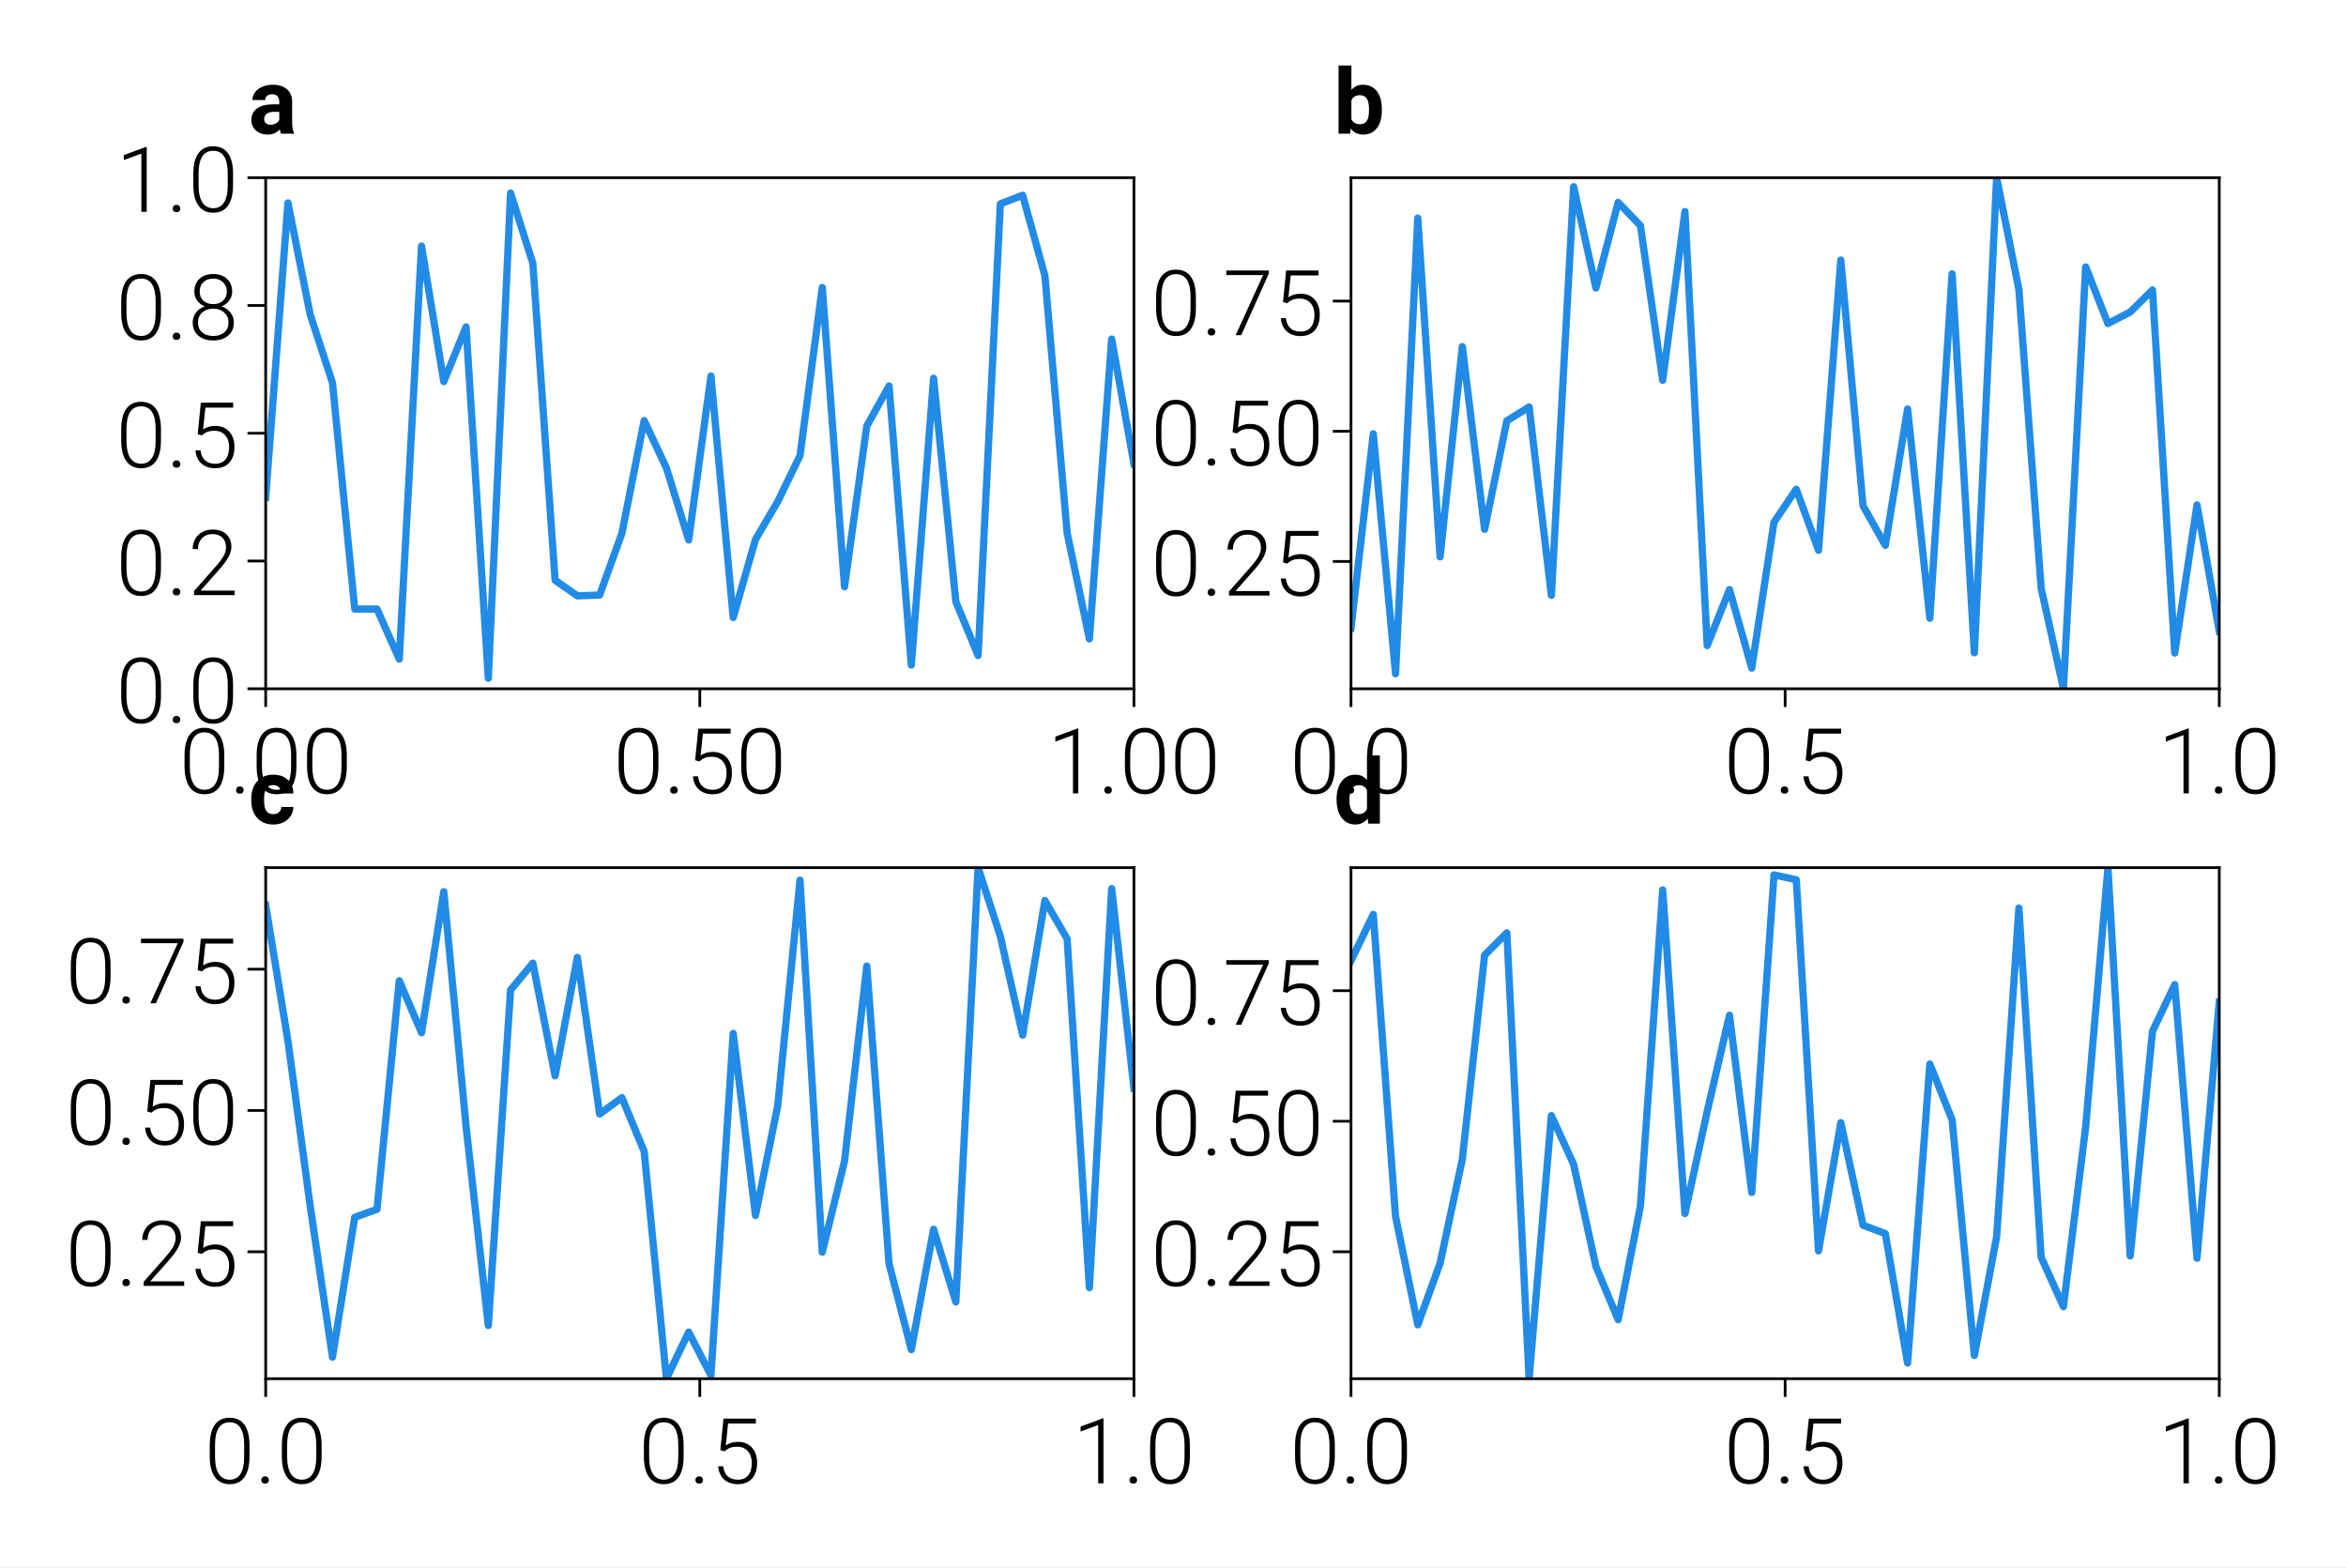
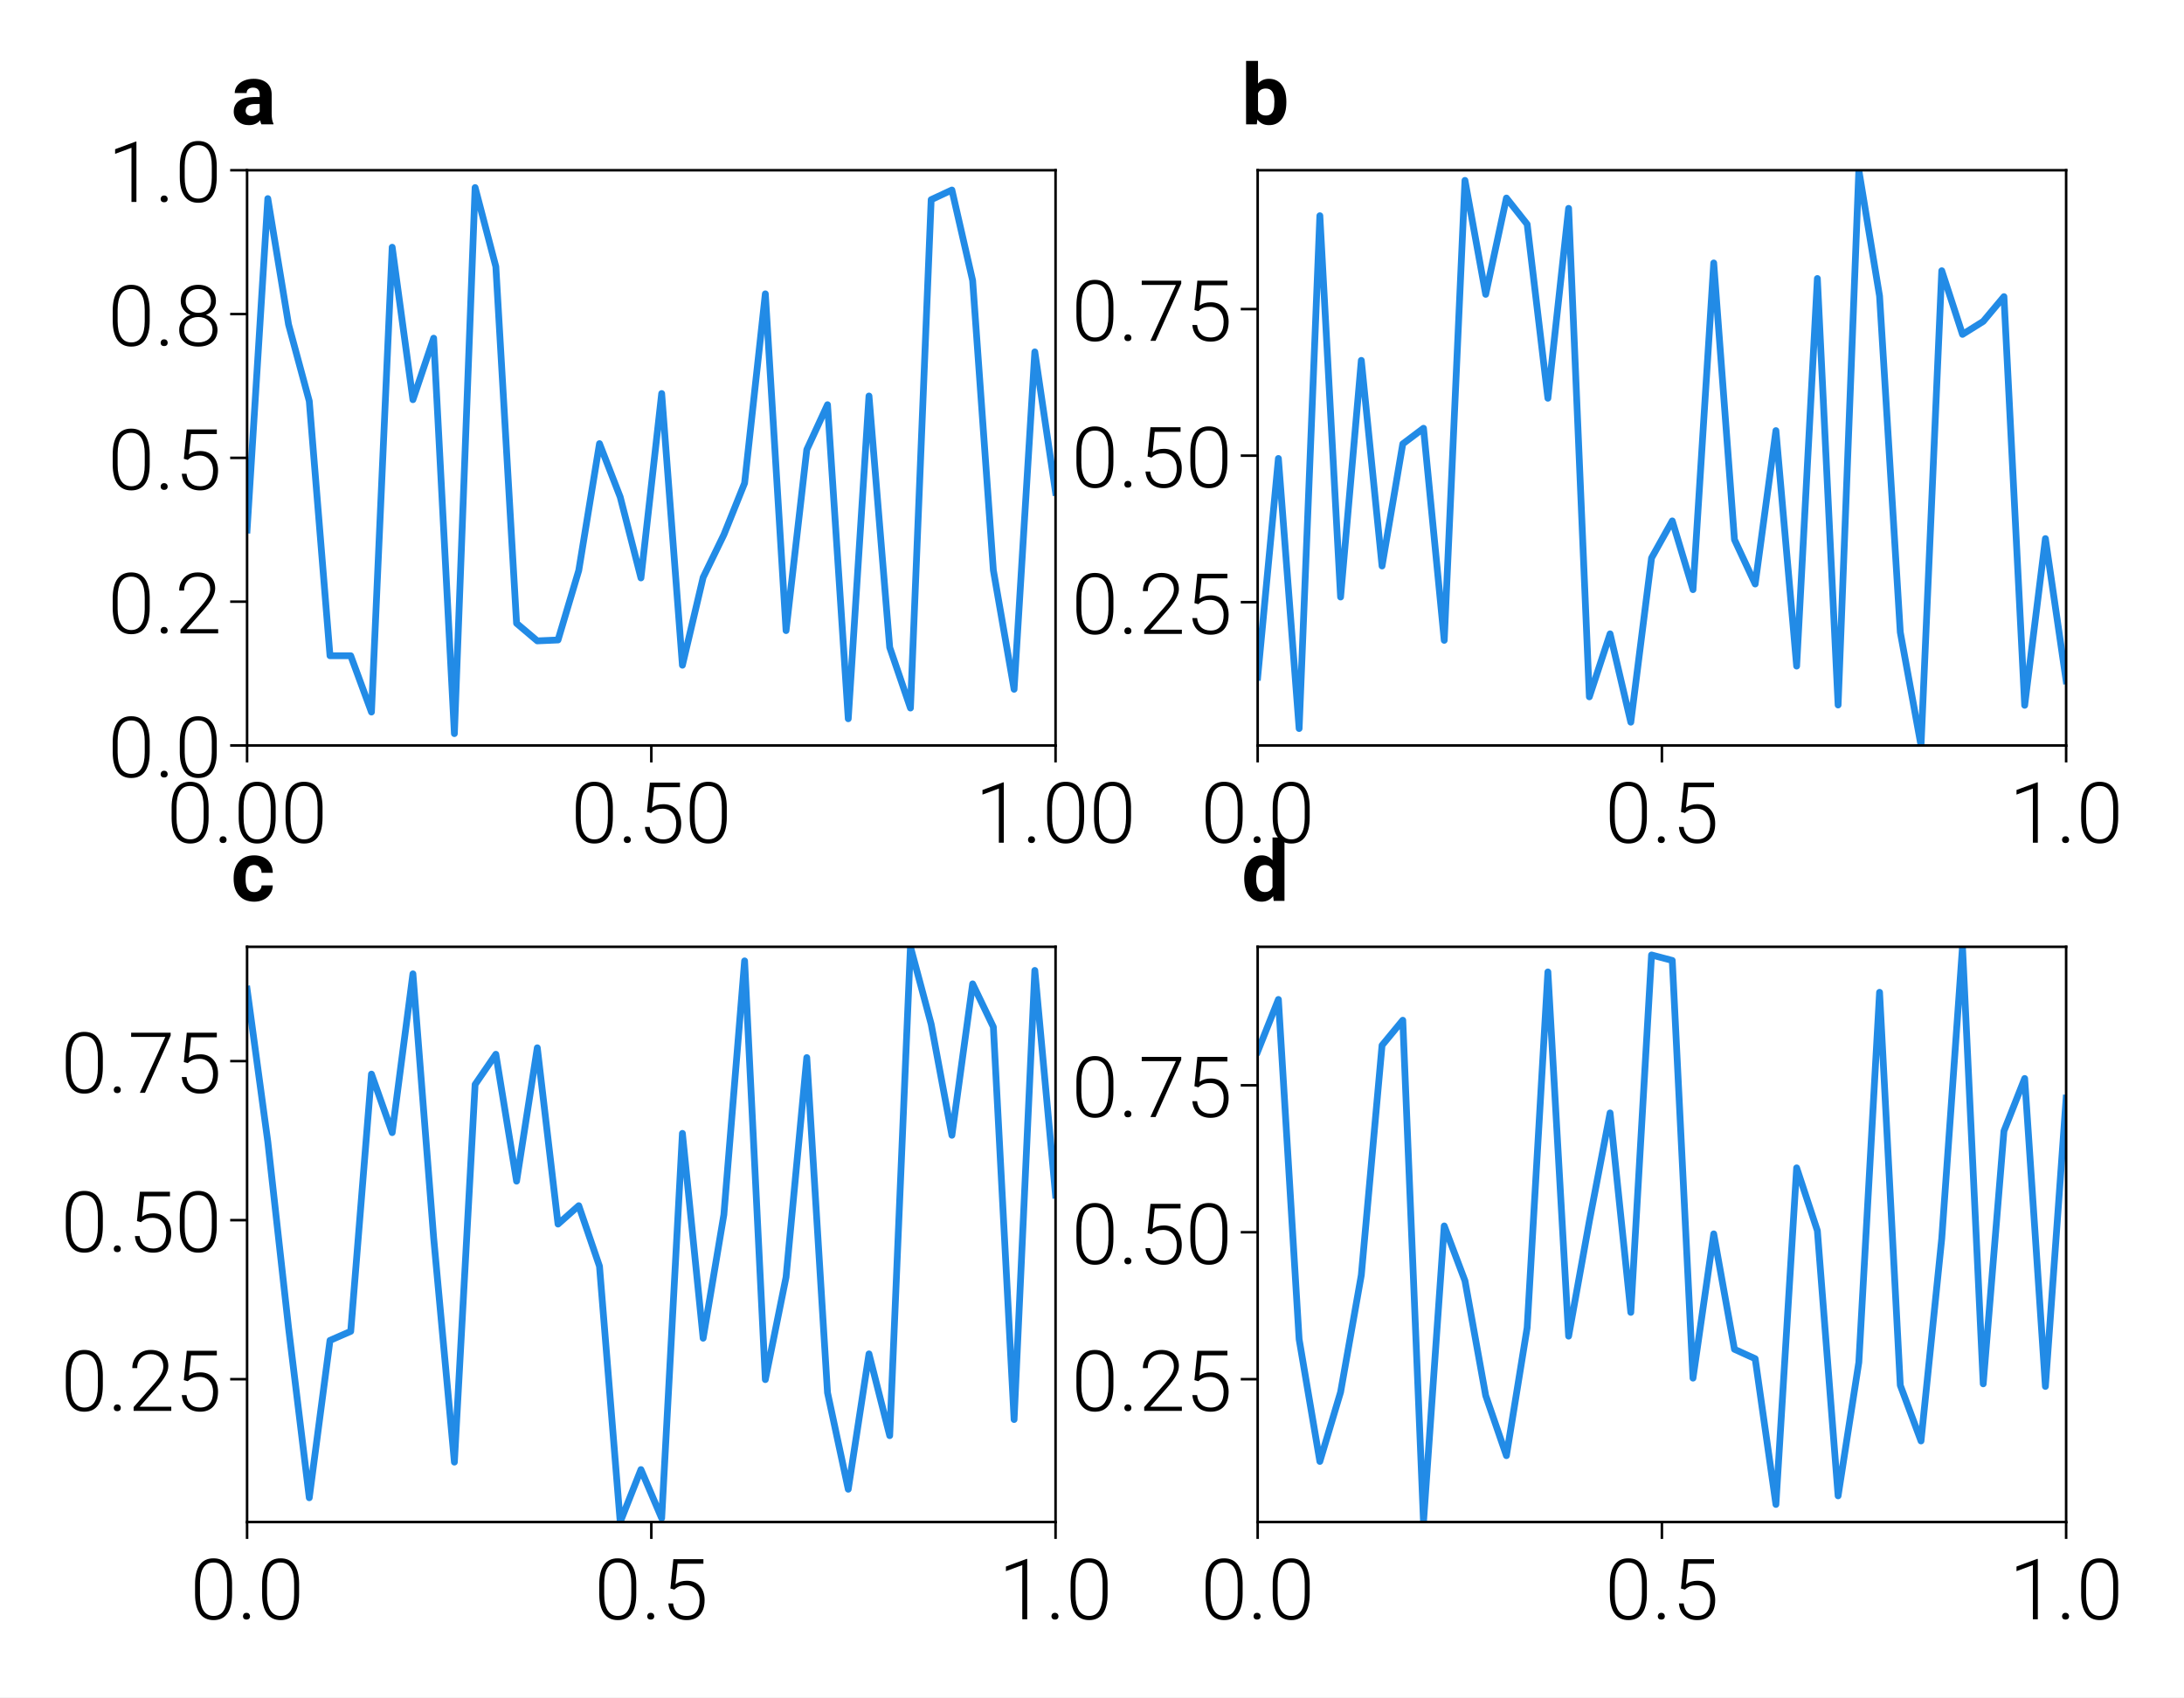
- <svg xmlns="http://www.w3.org/2000/svg" xmlns:xlink="http://www.w3.org/1999/xlink" width="257.965pt" height="172.34pt" viewBox="0 0 257.965 172.34" version="1.1">
+ <svg xmlns="http://www.w3.org/2000/svg" xmlns:xlink="http://www.w3.org/1999/xlink" width="258.23pt" height="200.722pt" viewBox="0 0 258.23 200.722" version="1.1">
  <defs>
    <style type="text/css">*{stroke-linejoin: round; stroke-linecap: butt}</style>
  </defs>
  <g id="figure_1">
    <g id="patch_1">
-       <path d="M 0 172.34  L 257.965 172.34  L 257.965 -0  L 0 -0  z " style="fill: #ffffff" />
+       <path d="M 0 200.722  L 258.23 200.722  L 258.23 0  L 0 0  z " style="fill: #ffffff" />
    </g>
    <g id="axes_1">
      <g id="patch_2">
-         <path d="M 29.214 75.74  L 124.687 75.74  L 124.687 19.541  L 29.214 19.541  z " style="fill: #ffffff" />
+         <path d="M 29.214 88.157  L 124.805 88.157  L 124.805 20.132  L 29.214 20.132  z " style="fill: #ffffff" />
      </g>
      <g id="matplotlib.axis_1">
        <g id="xtick_1">
          <g id="line2d_1">
            <defs>
-               <path id="mbdf27c27db" d="M 0 0  L 0 2  " style="stroke: #000000; stroke-width: 0.3" />
+               <path id="m95f626022c" d="M 0 0  L 0 2  " style="stroke: #000000; stroke-width: 0.3" />
            </defs>
            <g>
-               <use xlink:href="#mbdf27c27db" x="29.214" y="75.74" style="stroke: #000000; stroke-width: 0.3" />
+               <use xlink:href="#m95f626022c" x="29.214" y="88.157" style="stroke: #000000; stroke-width: 0.3" />
            </g>
          </g>
          <g id="text_1">
-             <g transform="translate(19.70703 87.24) scale(0.1 -0.1)">
+             <g transform="translate(19.70703 99.65707) scale(0.1 -0.1)">
              <defs>
                <path id="Roboto-Light-30" d="M 3172 1897  Q 3172 934 2819 435  Q 2466 -63 1778 -63  Q 1103 -63 743 426  Q 384 916 375 1850  L 375 2666  Q 375 3625 731 4119  Q 1088 4613 1772 4613  Q 2447 4613 2803 4136  Q 3159 3659 3172 2731  L 3172 1897  z M 2797 2713  Q 2797 3494 2542 3894  Q 2288 4294 1772 4294  Q 1266 4294 1009 3903  Q 753 3513 747 2750  L 747 1856  Q 747 1078 1011 665  Q 1275 253 1778 253  Q 2278 253 2536 656  Q 2794 1059 2797 1838  L 2797 2713  z " transform="scale(0.015625)" />
                <path id="Roboto-Light-2e" d="M 453 225  Q 453 334 523 411  Q 594 488 719 488  Q 844 488 916 411  Q 988 334 988 225  Q 988 116 916 45  Q 844 -25 719 -25  Q 594 -25 523 45  Q 453 116 453 225  z " transform="scale(0.015625)" />
              </defs>
              <use xlink:href="#Roboto-Light-30" />
              <use xlink:href="#Roboto-Light-2e" transform="translate(55.41992 0)" />
              <use xlink:href="#Roboto-Light-30" transform="translate(79.29688 0)" />
              <use xlink:href="#Roboto-Light-30" transform="translate(134.7168 0)" />
            </g>
          </g>
        </g>
        <g id="xtick_2">
          <g id="line2d_2">
            <g>
-               <use xlink:href="#mbdf27c27db" x="76.951" y="75.74" style="stroke: #000000; stroke-width: 0.3" />
+               <use xlink:href="#m95f626022c" x="77.01" y="88.157" style="stroke: #000000; stroke-width: 0.3" />
            </g>
          </g>
          <g id="text_2">
-             <g transform="translate(67.44362 87.24) scale(0.1 -0.1)">
+             <g transform="translate(67.50253 99.65707) scale(0.1 -0.1)">
              <defs>
                <path id="Roboto-Light-35" d="M 681 2331  L 903 4550  L 3178 4550  L 3178 4203  L 1225 4203  L 1066 2666  Q 1431 2916 1922 2916  Q 2538 2916 2903 2516  Q 3269 2116 3269 1450  Q 3269 731 2912 334  Q 2556 -63 1909 -63  Q 1316 -63 947 268  Q 578 600 525 1197  L 884 1197  Q 938 731 1200 492  Q 1463 253 1909 253  Q 2397 253 2645 562  Q 2894 872 2894 1444  Q 2894 1944 2616 2259  Q 2338 2575 1856 2575  Q 1591 2575 1394 2508  Q 1197 2441 978 2247  L 681 2331  z " transform="scale(0.015625)" />
              </defs>
              <use xlink:href="#Roboto-Light-30" />
              <use xlink:href="#Roboto-Light-2e" transform="translate(55.41992 0)" />
              <use xlink:href="#Roboto-Light-35" transform="translate(79.29688 0)" />
              <use xlink:href="#Roboto-Light-30" transform="translate(134.7168 0)" />
            </g>
          </g>
        </g>
        <g id="xtick_3">
          <g id="line2d_3">
            <g>
-               <use xlink:href="#mbdf27c27db" x="124.687" y="75.74" style="stroke: #000000; stroke-width: 0.3" />
+               <use xlink:href="#m95f626022c" x="124.805" y="88.157" style="stroke: #000000; stroke-width: 0.3" />
            </g>
          </g>
          <g id="text_3">
-             <g transform="translate(115.1802 87.24) scale(0.1 -0.1)">
+             <g transform="translate(115.298 99.65707) scale(0.1 -0.1)">
              <defs>
                <path id="Roboto-Light-31" d="M 2169 0  L 1794 0  L 1794 4100  L 556 3641  L 556 3991  L 2106 4566  L 2169 4566  L 2169 0  z " transform="scale(0.015625)" />
              </defs>
              <use xlink:href="#Roboto-Light-31" />
              <use xlink:href="#Roboto-Light-2e" transform="translate(55.41992 0)" />
              <use xlink:href="#Roboto-Light-30" transform="translate(79.29688 0)" />
              <use xlink:href="#Roboto-Light-30" transform="translate(134.7168 0)" />
            </g>
          </g>
        </g>
      </g>
      <g id="matplotlib.axis_2">
        <g id="ytick_1">
          <g id="line2d_4">
            <defs>
-               <path id="med83e3d981" d="M 0 0  L -2 0  " style="stroke: #000000; stroke-width: 0.3" />
+               <path id="m51c407ee61" d="M 0 0  L -2 0  " style="stroke: #000000; stroke-width: 0.3" />
            </defs>
            <g>
-               <use xlink:href="#med83e3d981" x="29.214" y="75.74" style="stroke: #000000; stroke-width: 0.3" />
+               <use xlink:href="#m51c407ee61" x="29.214" y="88.157" style="stroke: #000000; stroke-width: 0.3" />
            </g>
          </g>
          <g id="text_4">
-             <g transform="translate(12.74219 79.49) scale(0.1 -0.1)">
+             <g transform="translate(12.74219 91.90707) scale(0.1 -0.1)">
              <use xlink:href="#Roboto-Light-30" />
              <use xlink:href="#Roboto-Light-2e" transform="translate(55.41992 0)" />
              <use xlink:href="#Roboto-Light-30" transform="translate(79.29688 0)" />
            </g>
          </g>
        </g>
        <g id="ytick_2">
          <g id="line2d_5">
            <g>
-               <use xlink:href="#med83e3d981" x="29.214" y="61.69" style="stroke: #000000; stroke-width: 0.3" />
+               <use xlink:href="#m51c407ee61" x="29.214" y="71.151" style="stroke: #000000; stroke-width: 0.3" />
            </g>
          </g>
          <g id="text_5">
-             <g transform="translate(12.74219 65.4403) scale(0.1 -0.1)">
+             <g transform="translate(12.74219 74.90092) scale(0.1 -0.1)">
              <defs>
                <path id="Roboto-Light-32" d="M 3278 0  L 428 0  L 428 288  L 1988 2056  Q 2375 2503 2525 2793  Q 2675 3084 2675 3359  Q 2675 3791 2422 4042  Q 2169 4294 1725 4294  Q 1266 4294 983 4000  Q 700 3706 700 3238  L 328 3238  Q 328 3622 501 3937  Q 675 4253 995 4433  Q 1316 4613 1725 4613  Q 2350 4613 2701 4284  Q 3053 3956 3053 3391  Q 3053 3072 2854 2694  Q 2656 2316 2156 1750  L 888 316  L 3278 316  L 3278 0  z " transform="scale(0.015625)" />
              </defs>
              <use xlink:href="#Roboto-Light-30" />
              <use xlink:href="#Roboto-Light-2e" transform="translate(55.41992 0)" />
              <use xlink:href="#Roboto-Light-32" transform="translate(79.29688 0)" />
            </g>
          </g>
        </g>
        <g id="ytick_3">
          <g id="line2d_6">
            <g>
-               <use xlink:href="#med83e3d981" x="29.214" y="47.641" style="stroke: #000000; stroke-width: 0.3" />
+               <use xlink:href="#m51c407ee61" x="29.214" y="54.145" style="stroke: #000000; stroke-width: 0.3" />
            </g>
          </g>
          <g id="text_6">
-             <g transform="translate(12.74219 51.3906) scale(0.1 -0.1)">
+             <g transform="translate(12.74219 57.89477) scale(0.1 -0.1)">
              <use xlink:href="#Roboto-Light-30" />
              <use xlink:href="#Roboto-Light-2e" transform="translate(55.41992 0)" />
              <use xlink:href="#Roboto-Light-35" transform="translate(79.29688 0)" />
            </g>
          </g>
        </g>
        <g id="ytick_4">
          <g id="line2d_7">
            <g>
-               <use xlink:href="#med83e3d981" x="29.214" y="33.591" style="stroke: #000000; stroke-width: 0.3" />
+               <use xlink:href="#m51c407ee61" x="29.214" y="37.139" style="stroke: #000000; stroke-width: 0.3" />
            </g>
          </g>
          <g id="text_7">
-             <g transform="translate(12.74219 37.34089) scale(0.1 -0.1)">
+             <g transform="translate(12.74219 40.88863) scale(0.1 -0.1)">
              <defs>
                <path id="Roboto-Light-38" d="M 3109 3378  Q 3109 3025 2903 2745  Q 2697 2466 2359 2334  Q 2753 2200 2990 1900  Q 3228 1600 3228 1206  Q 3228 622 2831 279  Q 2434 -63 1781 -63  Q 1122 -63 726 278  Q 331 619 331 1206  Q 331 1594 559 1897  Q 788 2200 1184 2334  Q 847 2466 647 2745  Q 447 3025 447 3378  Q 447 3944 811 4278  Q 1175 4613 1775 4613  Q 2375 4613 2742 4275  Q 3109 3938 3109 3378  z M 2853 1203  Q 2853 1628 2550 1901  Q 2247 2175 1775 2175  Q 1303 2175 1003 1906  Q 703 1638 703 1203  Q 703 769 993 511  Q 1284 253 1781 253  Q 2266 253 2559 509  Q 2853 766 2853 1203  z M 2734 3381  Q 2734 3772 2464 4033  Q 2194 4294 1775 4294  Q 1350 4294 1086 4042  Q 822 3791 822 3381  Q 822 2981 1086 2737  Q 1350 2494 1778 2494  Q 2200 2494 2467 2739  Q 2734 2984 2734 3381  z " transform="scale(0.015625)" />
              </defs>
              <use xlink:href="#Roboto-Light-30" />
              <use xlink:href="#Roboto-Light-2e" transform="translate(55.41992 0)" />
              <use xlink:href="#Roboto-Light-38" transform="translate(79.29688 0)" />
            </g>
          </g>
        </g>
        <g id="ytick_5">
          <g id="line2d_8">
            <g>
-               <use xlink:href="#med83e3d981" x="29.214" y="19.541" style="stroke: #000000; stroke-width: 0.3" />
+               <use xlink:href="#m51c407ee61" x="29.214" y="20.132" style="stroke: #000000; stroke-width: 0.3" />
            </g>
          </g>
          <g id="text_8">
-             <g transform="translate(12.74219 23.29119) scale(0.1 -0.1)">
+             <g transform="translate(12.74219 23.88248) scale(0.1 -0.1)">
              <use xlink:href="#Roboto-Light-31" />
              <use xlink:href="#Roboto-Light-2e" transform="translate(55.41992 0)" />
              <use xlink:href="#Roboto-Light-30" transform="translate(79.29688 0)" />
            </g>
          </g>
        </g>
      </g>
      <g id="line2d_9">
-         <path d="M 29.214 54.691  L 31.662 22.311  L 34.11 34.603  L 36.558 42.096  L 39.006 66.972  L 41.454 66.973  L 43.902 72.476  L 46.35 27.062  L 48.798 41.958  L 51.246 35.947  L 53.694 74.583  L 56.142 21.232  L 58.59 28.958  L 61.038 63.807  L 63.486 65.522  L 65.935 65.433  L 68.383 58.642  L 70.831 46.249  L 73.279 51.465  L 75.727 59.373  L 78.175 41.355  L 80.623 67.901  L 83.071 59.322  L 85.519 55.151  L 87.967 50.109  L 90.415 31.614  L 92.863 64.519  L 95.311 46.841  L 97.759 42.447  L 100.207 73.13  L 102.655 41.597  L 105.103 66.157  L 107.551 72.084  L 109.999 22.414  L 112.447 21.473  L 114.895 30.309  L 117.343 58.621  L 119.791 70.251  L 122.239 37.287  L 124.687 51.004  " clip-path="url(#pa82c06b707)" style="fill: none; stroke: #228be6; stroke-width: 0.8; stroke-linecap: square" />
+         <path d="M 29.214 62.679  L 31.665 23.485  L 34.116 38.363  L 36.567 47.434  L 39.018 77.544  L 41.469 77.546  L 43.92 84.206  L 46.371 29.236  L 48.822 47.266  L 51.274 39.991  L 53.725 86.757  L 56.176 22.179  L 58.627 31.53  L 61.078 73.713  L 63.529 75.788  L 65.98 75.681  L 68.431 67.461  L 70.882 52.461  L 73.333 58.774  L 75.784 68.346  L 78.235 46.536  L 80.686 78.668  L 83.137 68.284  L 85.588 63.235  L 88.039 57.133  L 90.49 34.746  L 92.941 74.574  L 95.392 53.176  L 97.843 47.858  L 100.295 84.997  L 102.746 46.829  L 105.197 76.557  L 107.648 83.732  L 110.099 23.61  L 112.55 22.47  L 115.001 33.166  L 117.452 67.436  L 119.903 81.513  L 122.354 41.612  L 124.805 58.216  " clip-path="url(#p509fe531a9)" style="fill: none; stroke: #228be6; stroke-width: 0.8; stroke-linecap: square" />
      </g>
      <g id="patch_3">
-         <path d="M 29.214 75.74  L 29.214 19.541  " style="fill: none; stroke: #000000; stroke-width: 0.3; stroke-linejoin: miter; stroke-linecap: square" />
+         <path d="M 29.214 88.157  L 29.214 20.132  " style="fill: none; stroke: #000000; stroke-width: 0.3; stroke-linejoin: miter; stroke-linecap: square" />
      </g>
      <g id="patch_4">
-         <path d="M 124.687 75.74  L 124.687 19.541  " style="fill: none; stroke: #000000; stroke-width: 0.3; stroke-linejoin: miter; stroke-linecap: square" />
+         <path d="M 124.805 88.157  L 124.805 20.132  " style="fill: none; stroke: #000000; stroke-width: 0.3; stroke-linejoin: miter; stroke-linecap: square" />
      </g>
      <g id="patch_5">
-         <path d="M 29.214 75.74  L 124.687 75.74  " style="fill: none; stroke: #000000; stroke-width: 0.3; stroke-linejoin: miter; stroke-linecap: square" />
+         <path d="M 29.214 88.157  L 124.805 88.157  " style="fill: none; stroke: #000000; stroke-width: 0.3; stroke-linejoin: miter; stroke-linecap: square" />
      </g>
      <g id="patch_6">
-         <path d="M 29.214 19.541  L 124.687 19.541  " style="fill: none; stroke: #000000; stroke-width: 0.3; stroke-linejoin: miter; stroke-linecap: square" />
+         <path d="M 29.214 20.132  L 124.805 20.132  " style="fill: none; stroke: #000000; stroke-width: 0.3; stroke-linejoin: miter; stroke-linecap: square" />
      </g>
      <g id="text_9">
-         <g transform="translate(27.3046 14.7) scale(0.1 -0.1)">
+         <g transform="translate(27.30224 14.7) scale(0.1 -0.1)">
          <defs>
            <path id="Roboto-Bold-61" d="M 2306 0  Q 2244 122 2216 303  Q 1888 -63 1363 -63  Q 866 -63 539 225  Q 213 513 213 950  Q 213 1488 611 1775  Q 1009 2063 1763 2066  L 2178 2066  L 2178 2259  Q 2178 2494 2058 2634  Q 1938 2775 1678 2775  Q 1450 2775 1320 2665  Q 1191 2556 1191 2366  L 288 2366  Q 288 2659 469 2909  Q 650 3159 981 3301  Q 1313 3444 1725 3444  Q 2350 3444 2717 3130  Q 3084 2816 3084 2247  L 3084 781  Q 3088 300 3219 53  L 3219 0  L 2306 0  z M 1559 628  Q 1759 628 1928 717  Q 2097 806 2178 956  L 2178 1538  L 1841 1538  Q 1163 1538 1119 1069  L 1116 1016  Q 1116 847 1234 737  Q 1353 628 1559 628  z " transform="scale(0.015625)" />
          </defs>
          <use xlink:href="#Roboto-Bold-61" />
        </g>
      </g>
    </g>
    <g id="axes_2">
      <g id="patch_7">
-         <path d="M 148.556 75.74  L 244.029 75.74  L 244.029 19.541  L 148.556 19.541  z " style="fill: #ffffff" />
+         <path d="M 148.703 88.157  L 244.294 88.157  L 244.294 20.132  L 148.703 20.132  z " style="fill: #ffffff" />
      </g>
      <g id="matplotlib.axis_3">
        <g id="xtick_4">
          <g id="line2d_10">
            <g>
-               <use xlink:href="#mbdf27c27db" x="148.556" y="75.74" style="stroke: #000000; stroke-width: 0.3" />
+               <use xlink:href="#m95f626022c" x="148.703" y="88.157" style="stroke: #000000; stroke-width: 0.3" />
            </g>
          </g>
          <g id="text_10">
-             <g transform="translate(141.8196 87.24) scale(0.1 -0.1)">
+             <g transform="translate(141.9669 99.65707) scale(0.1 -0.1)">
              <use xlink:href="#Roboto-Light-30" />
              <use xlink:href="#Roboto-Light-2e" transform="translate(55.41992 0)" />
              <use xlink:href="#Roboto-Light-30" transform="translate(79.29688 0)" />
            </g>
          </g>
        </g>
        <g id="xtick_5">
          <g id="line2d_11">
            <g>
-               <use xlink:href="#mbdf27c27db" x="196.292" y="75.74" style="stroke: #000000; stroke-width: 0.3" />
+               <use xlink:href="#m95f626022c" x="196.498" y="88.157" style="stroke: #000000; stroke-width: 0.3" />
            </g>
          </g>
          <g id="text_11">
-             <g transform="translate(189.5562 87.24) scale(0.1 -0.1)">
+             <g transform="translate(189.7624 99.65707) scale(0.1 -0.1)">
              <use xlink:href="#Roboto-Light-30" />
              <use xlink:href="#Roboto-Light-2e" transform="translate(55.41992 0)" />
              <use xlink:href="#Roboto-Light-35" transform="translate(79.29688 0)" />
            </g>
          </g>
        </g>
        <g id="xtick_6">
          <g id="line2d_12">
            <g>
-               <use xlink:href="#mbdf27c27db" x="244.029" y="75.74" style="stroke: #000000; stroke-width: 0.3" />
+               <use xlink:href="#m95f626022c" x="244.294" y="88.157" style="stroke: #000000; stroke-width: 0.3" />
            </g>
          </g>
          <g id="text_12">
-             <g transform="translate(237.2928 87.24) scale(0.1 -0.1)">
+             <g transform="translate(237.5579 99.65707) scale(0.1 -0.1)">
              <use xlink:href="#Roboto-Light-31" />
              <use xlink:href="#Roboto-Light-2e" transform="translate(55.41992 0)" />
              <use xlink:href="#Roboto-Light-30" transform="translate(79.29688 0)" />
            </g>
          </g>
        </g>
      </g>
      <g id="matplotlib.axis_4">
        <g id="ytick_6">
          <g id="line2d_13">
            <g>
-               <use xlink:href="#med83e3d981" x="148.556" y="61.74" style="stroke: #000000; stroke-width: 0.3" />
+               <use xlink:href="#m51c407ee61" x="148.703" y="71.211" style="stroke: #000000; stroke-width: 0.3" />
            </g>
          </g>
          <g id="text_13">
-             <g transform="translate(126.5415 65.48974) scale(0.1 -0.1)">
+             <g transform="translate(126.6887 74.96076) scale(0.1 -0.1)">
              <use xlink:href="#Roboto-Light-30" />
              <use xlink:href="#Roboto-Light-2e" transform="translate(55.41992 0)" />
              <use xlink:href="#Roboto-Light-32" transform="translate(79.29688 0)" />
              <use xlink:href="#Roboto-Light-35" transform="translate(134.7168 0)" />
            </g>
          </g>
        </g>
        <g id="ytick_7">
          <g id="line2d_14">
            <g>
-               <use xlink:href="#med83e3d981" x="148.556" y="47.423" style="stroke: #000000; stroke-width: 0.3" />
+               <use xlink:href="#m51c407ee61" x="148.703" y="53.882" style="stroke: #000000; stroke-width: 0.3" />
            </g>
          </g>
          <g id="text_14">
-             <g transform="translate(126.5415 51.17325) scale(0.1 -0.1)">
+             <g transform="translate(126.6887 57.63169) scale(0.1 -0.1)">
              <use xlink:href="#Roboto-Light-30" />
              <use xlink:href="#Roboto-Light-2e" transform="translate(55.41992 0)" />
              <use xlink:href="#Roboto-Light-35" transform="translate(79.29688 0)" />
              <use xlink:href="#Roboto-Light-30" transform="translate(134.7168 0)" />
            </g>
          </g>
        </g>
        <g id="ytick_8">
          <g id="line2d_15">
            <g>
-               <use xlink:href="#med83e3d981" x="148.556" y="33.107" style="stroke: #000000; stroke-width: 0.3" />
+               <use xlink:href="#m51c407ee61" x="148.703" y="36.553" style="stroke: #000000; stroke-width: 0.3" />
            </g>
          </g>
          <g id="text_15">
-             <g transform="translate(126.5415 36.85675) scale(0.1 -0.1)">
+             <g transform="translate(126.6887 40.30261) scale(0.1 -0.1)">
              <defs>
                <path id="Roboto-Light-37" d="M 3231 4334  L 1288 0  L 897 0  L 2828 4231  L 241 4231  L 241 4550  L 3231 4550  L 3231 4334  z " transform="scale(0.015625)" />
              </defs>
              <use xlink:href="#Roboto-Light-30" />
              <use xlink:href="#Roboto-Light-2e" transform="translate(55.41992 0)" />
              <use xlink:href="#Roboto-Light-37" transform="translate(79.29688 0)" />
              <use xlink:href="#Roboto-Light-35" transform="translate(134.7168 0)" />
            </g>
          </g>
        </g>
      </g>
      <g id="line2d_16">
-         <path d="M 148.556 69.068  L 151.004 47.699  L 153.452 74.087  L 155.9 23.983  L 158.348 61.237  L 160.796 38.116  L 163.244 58.206  L 165.692 46.274  L 168.14 44.748  L 170.588 65.47  L 173.036 20.532  L 175.484 31.667  L 177.932 22.255  L 180.38 24.813  L 182.828 41.817  L 185.276 23.264  L 187.724 70.989  L 190.172 64.833  L 192.62 73.466  L 195.068 57.426  L 197.516 53.798  L 199.964 60.517  L 202.412 28.598  L 204.86 55.626  L 207.308 59.968  L 209.756 44.978  L 212.204 67.986  L 214.652 30.118  L 217.1 71.787  L 219.548 19.541  L 221.996 31.833  L 224.444 64.677  L 226.892 75.74  L 229.341 29.358  L 231.789 35.577  L 234.237 34.309  L 236.685 31.889  L 239.133 71.816  L 241.581 55.528  L 244.029 69.421  " clip-path="url(#p4e4001fa7f)" style="fill: none; stroke: #228be6; stroke-width: 0.8; stroke-linecap: square" />
+         <path d="M 148.703 80.081  L 151.154 54.216  L 153.605 86.156  L 156.056 25.509  L 158.507 70.602  L 160.958 42.616  L 163.409 66.933  L 165.86 52.491  L 168.311 50.644  L 170.762 75.726  L 173.213 21.332  L 175.664 34.81  L 178.115 23.417  L 180.566 26.514  L 183.018 47.096  L 185.469 24.639  L 187.92 82.406  L 190.371 74.955  L 192.822 85.405  L 195.273 65.989  L 197.724 61.598  L 200.175 69.731  L 202.626 31.095  L 205.077 63.811  L 207.528 69.066  L 209.979 50.922  L 212.43 78.771  L 214.881 32.935  L 217.332 83.372  L 219.783 20.132  L 222.234 35.011  L 224.685 74.766  L 227.136 88.157  L 229.588 32.015  L 232.039 39.543  L 234.49 38.008  L 236.941 35.078  L 239.392 83.407  L 241.843 63.692  L 244.294 80.508  " clip-path="url(#p72f5dc98ff)" style="fill: none; stroke: #228be6; stroke-width: 0.8; stroke-linecap: square" />
      </g>
      <g id="patch_8">
-         <path d="M 148.556 75.74  L 148.556 19.541  " style="fill: none; stroke: #000000; stroke-width: 0.3; stroke-linejoin: miter; stroke-linecap: square" />
+         <path d="M 148.703 88.157  L 148.703 20.132  " style="fill: none; stroke: #000000; stroke-width: 0.3; stroke-linejoin: miter; stroke-linecap: square" />
      </g>
      <g id="patch_9">
-         <path d="M 244.029 75.74  L 244.029 19.541  " style="fill: none; stroke: #000000; stroke-width: 0.3; stroke-linejoin: miter; stroke-linecap: square" />
+         <path d="M 244.294 88.157  L 244.294 20.132  " style="fill: none; stroke: #000000; stroke-width: 0.3; stroke-linejoin: miter; stroke-linecap: square" />
      </g>
      <g id="patch_10">
-         <path d="M 148.556 75.74  L 244.029 75.74  " style="fill: none; stroke: #000000; stroke-width: 0.3; stroke-linejoin: miter; stroke-linecap: square" />
+         <path d="M 148.703 88.157  L 244.294 88.157  " style="fill: none; stroke: #000000; stroke-width: 0.3; stroke-linejoin: miter; stroke-linecap: square" />
      </g>
      <g id="patch_11">
-         <path d="M 148.556 19.541  L 244.029 19.541  " style="fill: none; stroke: #000000; stroke-width: 0.3; stroke-linejoin: miter; stroke-linecap: square" />
+         <path d="M 148.703 20.132  L 244.294 20.132  " style="fill: none; stroke: #000000; stroke-width: 0.3; stroke-linejoin: miter; stroke-linecap: square" />
      </g>
      <g id="text_16">
-         <g transform="translate(146.6461 14.7) scale(0.1 -0.1)">
+         <g transform="translate(146.791 14.7) scale(0.1 -0.1)">
          <defs>
            <path id="Roboto-Bold-62" d="M 3394 1659  Q 3394 847 3047 392  Q 2700 -63 2078 -63  Q 1528 -63 1200 359  L 1159 0  L 347 0  L 347 4800  L 1250 4800  L 1250 3078  Q 1563 3444 2072 3444  Q 2691 3444 3042 2989  Q 3394 2534 3394 1709  L 3394 1659  z M 2491 1725  Q 2491 2238 2328 2473  Q 2166 2709 1844 2709  Q 1413 2709 1250 2356  L 1250 1022  Q 1416 666 1850 666  Q 2288 666 2425 1097  Q 2491 1303 2491 1725  z " transform="scale(0.015625)" />
          </defs>
          <use xlink:href="#Roboto-Bold-62" />
        </g>
      </g>
    </g>
    <g id="axes_3">
      <g id="patch_12">
-         <path d="M 29.214 151.608  L 124.687 151.608  L 124.687 95.41  L 29.214 95.41  z " style="fill: #ffffff" />
+         <path d="M 29.214 179.99  L 124.805 179.99  L 124.805 111.966  L 29.214 111.966  z " style="fill: #ffffff" />
      </g>
      <g id="matplotlib.axis_5">
        <g id="xtick_7">
          <g id="line2d_17">
            <g>
-               <use xlink:href="#mbdf27c27db" x="29.214" y="151.608" style="stroke: #000000; stroke-width: 0.3" />
+               <use xlink:href="#m95f626022c" x="29.214" y="179.99" style="stroke: #000000; stroke-width: 0.3" />
            </g>
          </g>
          <g id="text_17">
-             <g transform="translate(22.47812 163.1084) scale(0.1 -0.1)">
+             <g transform="translate(22.47812 191.4903) scale(0.1 -0.1)">
              <use xlink:href="#Roboto-Light-30" />
              <use xlink:href="#Roboto-Light-2e" transform="translate(55.41992 0)" />
              <use xlink:href="#Roboto-Light-30" transform="translate(79.29688 0)" />
            </g>
          </g>
        </g>
        <g id="xtick_8">
          <g id="line2d_18">
            <g>
-               <use xlink:href="#mbdf27c27db" x="76.951" y="151.608" style="stroke: #000000; stroke-width: 0.3" />
+               <use xlink:href="#m95f626022c" x="77.01" y="179.99" style="stroke: #000000; stroke-width: 0.3" />
            </g>
          </g>
          <g id="text_18">
-             <g transform="translate(70.21471 163.1084) scale(0.1 -0.1)">
+             <g transform="translate(70.27362 191.4903) scale(0.1 -0.1)">
              <use xlink:href="#Roboto-Light-30" />
              <use xlink:href="#Roboto-Light-2e" transform="translate(55.41992 0)" />
              <use xlink:href="#Roboto-Light-35" transform="translate(79.29688 0)" />
            </g>
          </g>
        </g>
        <g id="xtick_9">
          <g id="line2d_19">
            <g>
-               <use xlink:href="#mbdf27c27db" x="124.687" y="151.608" style="stroke: #000000; stroke-width: 0.3" />
+               <use xlink:href="#m95f626022c" x="124.805" y="179.99" style="stroke: #000000; stroke-width: 0.3" />
            </g>
          </g>
          <g id="text_19">
-             <g transform="translate(117.9513 163.1084) scale(0.1 -0.1)">
+             <g transform="translate(118.0691 191.4903) scale(0.1 -0.1)">
              <use xlink:href="#Roboto-Light-31" />
              <use xlink:href="#Roboto-Light-2e" transform="translate(55.41992 0)" />
              <use xlink:href="#Roboto-Light-30" transform="translate(79.29688 0)" />
            </g>
          </g>
        </g>
      </g>
      <g id="matplotlib.axis_6">
        <g id="ytick_9">
          <g id="line2d_20">
            <g>
-               <use xlink:href="#med83e3d981" x="29.214" y="137.651" style="stroke: #000000; stroke-width: 0.3" />
+               <use xlink:href="#m51c407ee61" x="29.214" y="163.096" style="stroke: #000000; stroke-width: 0.3" />
            </g>
          </g>
          <g id="text_20">
-             <g transform="translate(7.2 141.4012) scale(0.1 -0.1)">
+             <g transform="translate(7.2 166.8461) scale(0.1 -0.1)">
              <use xlink:href="#Roboto-Light-30" />
              <use xlink:href="#Roboto-Light-2e" transform="translate(55.41992 0)" />
              <use xlink:href="#Roboto-Light-32" transform="translate(79.29688 0)" />
              <use xlink:href="#Roboto-Light-35" transform="translate(134.7168 0)" />
            </g>
          </g>
        </g>
        <g id="ytick_10">
          <g id="line2d_21">
            <g>
-               <use xlink:href="#med83e3d981" x="29.214" y="122.114" style="stroke: #000000; stroke-width: 0.3" />
+               <use xlink:href="#m51c407ee61" x="29.214" y="144.29" style="stroke: #000000; stroke-width: 0.3" />
            </g>
          </g>
          <g id="text_21">
-             <g transform="translate(7.2 125.8643) scale(0.1 -0.1)">
+             <g transform="translate(7.2 148.0398) scale(0.1 -0.1)">
              <use xlink:href="#Roboto-Light-30" />
              <use xlink:href="#Roboto-Light-2e" transform="translate(55.41992 0)" />
              <use xlink:href="#Roboto-Light-35" transform="translate(79.29688 0)" />
              <use xlink:href="#Roboto-Light-30" transform="translate(134.7168 0)" />
            </g>
          </g>
        </g>
        <g id="ytick_11">
          <g id="line2d_22">
            <g>
-               <use xlink:href="#med83e3d981" x="29.214" y="106.577" style="stroke: #000000; stroke-width: 0.3" />
+               <use xlink:href="#m51c407ee61" x="29.214" y="125.483" style="stroke: #000000; stroke-width: 0.3" />
            </g>
          </g>
          <g id="text_22">
-             <g transform="translate(7.2 110.3274) scale(0.1 -0.1)">
+             <g transform="translate(7.2 129.2335) scale(0.1 -0.1)">
              <use xlink:href="#Roboto-Light-30" />
              <use xlink:href="#Roboto-Light-2e" transform="translate(55.41992 0)" />
              <use xlink:href="#Roboto-Light-37" transform="translate(79.29688 0)" />
              <use xlink:href="#Roboto-Light-35" transform="translate(134.7168 0)" />
            </g>
          </g>
        </g>
      </g>
      <g id="line2d_23">
-         <path d="M 29.214 99.548  L 31.662 114.452  L 34.11 132.624  L 36.558 149.238  L 39.006 133.861  L 41.454 132.979  L 43.902 107.845  L 46.35 113.565  L 48.798 98.05  L 51.246 123.841  L 53.694 145.756  L 56.142 108.862  L 58.59 105.907  L 61.038 118.306  L 63.486 105.274  L 65.935 122.5  L 68.383 120.702  L 70.831 126.617  L 73.279 151.608  L 75.727 146.483  L 78.175 151.235  L 80.623 113.637  L 83.071 133.652  L 85.519 121.582  L 87.967 96.785  L 90.415 137.695  L 92.863 127.684  L 95.311 106.232  L 97.759 138.969  L 100.207 148.404  L 102.655 135.181  L 105.103 143.169  L 107.551 95.41  L 109.999 102.965  L 112.447 113.824  L 114.895 99.029  L 117.343 103.242  L 119.791 141.593  L 122.239 97.718  L 124.687 119.669  " clip-path="url(#p0bb8f4b4bd)" style="fill: none; stroke: #228be6; stroke-width: 0.8; stroke-linecap: square" />
+         <path d="M 29.214 116.975  L 31.665 135.015  L 34.116 157.011  L 36.567 177.121  L 39.018 158.509  L 41.469 157.44  L 43.92 127.018  L 46.371 133.942  L 48.822 115.162  L 51.274 146.38  L 53.725 172.906  L 56.176 128.248  L 58.627 124.672  L 61.078 139.68  L 63.529 123.906  L 65.98 144.757  L 68.431 142.58  L 70.882 149.741  L 73.333 179.99  L 75.784 173.786  L 78.235 179.538  L 80.686 134.028  L 83.137 158.255  L 85.588 143.645  L 88.039 113.63  L 90.49 163.149  L 92.941 151.031  L 95.392 125.066  L 97.843 164.691  L 100.295 176.112  L 102.746 160.106  L 105.197 169.775  L 107.648 111.966  L 110.099 121.111  L 112.55 134.254  L 115.001 116.347  L 117.452 121.446  L 119.903 167.868  L 122.354 114.759  L 124.805 141.33  " clip-path="url(#p0556a99c83)" style="fill: none; stroke: #228be6; stroke-width: 0.8; stroke-linecap: square" />
      </g>
      <g id="patch_13">
-         <path d="M 29.214 151.608  L 29.214 95.41  " style="fill: none; stroke: #000000; stroke-width: 0.3; stroke-linejoin: miter; stroke-linecap: square" />
+         <path d="M 29.214 179.99  L 29.214 111.966  " style="fill: none; stroke: #000000; stroke-width: 0.3; stroke-linejoin: miter; stroke-linecap: square" />
      </g>
      <g id="patch_14">
-         <path d="M 124.687 151.608  L 124.687 95.41  " style="fill: none; stroke: #000000; stroke-width: 0.3; stroke-linejoin: miter; stroke-linecap: square" />
+         <path d="M 124.805 179.99  L 124.805 111.966  " style="fill: none; stroke: #000000; stroke-width: 0.3; stroke-linejoin: miter; stroke-linecap: square" />
      </g>
      <g id="patch_15">
-         <path d="M 29.214 151.608  L 124.687 151.608  " style="fill: none; stroke: #000000; stroke-width: 0.3; stroke-linejoin: miter; stroke-linecap: square" />
+         <path d="M 29.214 179.99  L 124.805 179.99  " style="fill: none; stroke: #000000; stroke-width: 0.3; stroke-linejoin: miter; stroke-linecap: square" />
      </g>
      <g id="patch_16">
-         <path d="M 29.214 95.41  L 124.687 95.41  " style="fill: none; stroke: #000000; stroke-width: 0.3; stroke-linejoin: miter; stroke-linecap: square" />
+         <path d="M 29.214 111.966  L 124.805 111.966  " style="fill: none; stroke: #000000; stroke-width: 0.3; stroke-linejoin: miter; stroke-linecap: square" />
      </g>
      <g id="text_23">
-         <g transform="translate(27.3046 90.5684) scale(0.1 -0.1)">
+         <g transform="translate(27.30224 106.5332) scale(0.1 -0.1)">
          <defs>
            <path id="Roboto-Bold-63" d="M 1753 666  Q 2003 666 2159 803  Q 2316 941 2322 1169  L 3169 1169  Q 3166 825 2981 539  Q 2797 253 2476 95  Q 2156 -63 1769 -63  Q 1044 -63 625 398  Q 206 859 206 1672  L 206 1731  Q 206 2513 622 2978  Q 1038 3444 1763 3444  Q 2397 3444 2780 3083  Q 3163 2722 3169 2122  L 2322 2122  Q 2316 2384 2159 2548  Q 2003 2713 1747 2713  Q 1431 2713 1270 2483  Q 1109 2253 1109 1738  L 1109 1644  Q 1109 1122 1268 894  Q 1428 666 1753 666  z " transform="scale(0.015625)" />
          </defs>
          <use xlink:href="#Roboto-Bold-63" />
        </g>
      </g>
    </g>
    <g id="axes_4">
      <g id="patch_17">
-         <path d="M 148.556 151.608  L 244.029 151.608  L 244.029 95.41  L 148.556 95.41  z " style="fill: #ffffff" />
+         <path d="M 148.703 179.99  L 244.294 179.99  L 244.294 111.966  L 148.703 111.966  z " style="fill: #ffffff" />
      </g>
      <g id="matplotlib.axis_7">
        <g id="xtick_10">
          <g id="line2d_24">
            <g>
-               <use xlink:href="#mbdf27c27db" x="148.556" y="151.608" style="stroke: #000000; stroke-width: 0.3" />
+               <use xlink:href="#m95f626022c" x="148.703" y="179.99" style="stroke: #000000; stroke-width: 0.3" />
            </g>
          </g>
          <g id="text_24">
-             <g transform="translate(141.8196 163.1084) scale(0.1 -0.1)">
+             <g transform="translate(141.9669 191.4903) scale(0.1 -0.1)">
              <use xlink:href="#Roboto-Light-30" />
              <use xlink:href="#Roboto-Light-2e" transform="translate(55.41992 0)" />
              <use xlink:href="#Roboto-Light-30" transform="translate(79.29688 0)" />
            </g>
          </g>
        </g>
        <g id="xtick_11">
          <g id="line2d_25">
            <g>
-               <use xlink:href="#mbdf27c27db" x="196.292" y="151.608" style="stroke: #000000; stroke-width: 0.3" />
+               <use xlink:href="#m95f626022c" x="196.498" y="179.99" style="stroke: #000000; stroke-width: 0.3" />
            </g>
          </g>
          <g id="text_25">
-             <g transform="translate(189.5562 163.1084) scale(0.1 -0.1)">
+             <g transform="translate(189.7624 191.4903) scale(0.1 -0.1)">
              <use xlink:href="#Roboto-Light-30" />
              <use xlink:href="#Roboto-Light-2e" transform="translate(55.41992 0)" />
              <use xlink:href="#Roboto-Light-35" transform="translate(79.29688 0)" />
            </g>
          </g>
        </g>
        <g id="xtick_12">
          <g id="line2d_26">
            <g>
-               <use xlink:href="#mbdf27c27db" x="244.029" y="151.608" style="stroke: #000000; stroke-width: 0.3" />
+               <use xlink:href="#m95f626022c" x="244.294" y="179.99" style="stroke: #000000; stroke-width: 0.3" />
            </g>
          </g>
          <g id="text_26">
-             <g transform="translate(237.2928 163.1084) scale(0.1 -0.1)">
+             <g transform="translate(237.5579 191.4903) scale(0.1 -0.1)">
              <use xlink:href="#Roboto-Light-31" />
              <use xlink:href="#Roboto-Light-2e" transform="translate(55.41992 0)" />
              <use xlink:href="#Roboto-Light-30" transform="translate(79.29688 0)" />
            </g>
          </g>
        </g>
      </g>
      <g id="matplotlib.axis_8">
        <g id="ytick_12">
          <g id="line2d_27">
            <g>
-               <use xlink:href="#med83e3d981" x="148.556" y="137.652" style="stroke: #000000; stroke-width: 0.3" />
+               <use xlink:href="#m51c407ee61" x="148.703" y="163.097" style="stroke: #000000; stroke-width: 0.3" />
            </g>
          </g>
          <g id="text_27">
-             <g transform="translate(126.5415 141.4021) scale(0.1 -0.1)">
+             <g transform="translate(126.6887 166.8472) scale(0.1 -0.1)">
              <use xlink:href="#Roboto-Light-30" />
              <use xlink:href="#Roboto-Light-2e" transform="translate(55.41992 0)" />
              <use xlink:href="#Roboto-Light-32" transform="translate(79.29688 0)" />
              <use xlink:href="#Roboto-Light-35" transform="translate(134.7168 0)" />
            </g>
          </g>
        </g>
        <g id="ytick_13">
          <g id="line2d_28">
            <g>
-               <use xlink:href="#med83e3d981" x="148.556" y="123.297" style="stroke: #000000; stroke-width: 0.3" />
+               <use xlink:href="#m51c407ee61" x="148.703" y="145.721" style="stroke: #000000; stroke-width: 0.3" />
            </g>
          </g>
          <g id="text_28">
-             <g transform="translate(126.5415 127.0466) scale(0.1 -0.1)">
+             <g transform="translate(126.6887 149.4709) scale(0.1 -0.1)">
              <use xlink:href="#Roboto-Light-30" />
              <use xlink:href="#Roboto-Light-2e" transform="translate(55.41992 0)" />
              <use xlink:href="#Roboto-Light-35" transform="translate(79.29688 0)" />
              <use xlink:href="#Roboto-Light-30" transform="translate(134.7168 0)" />
            </g>
          </g>
        </g>
        <g id="ytick_14">
          <g id="line2d_29">
            <g>
-               <use xlink:href="#med83e3d981" x="148.556" y="108.941" style="stroke: #000000; stroke-width: 0.3" />
+               <use xlink:href="#m51c407ee61" x="148.703" y="128.345" style="stroke: #000000; stroke-width: 0.3" />
            </g>
          </g>
          <g id="text_29">
-             <g transform="translate(126.5415 112.6911) scale(0.1 -0.1)">
+             <g transform="translate(126.6887 132.0946) scale(0.1 -0.1)">
              <use xlink:href="#Roboto-Light-30" />
              <use xlink:href="#Roboto-Light-2e" transform="translate(55.41992 0)" />
              <use xlink:href="#Roboto-Light-37" transform="translate(79.29688 0)" />
              <use xlink:href="#Roboto-Light-35" transform="translate(134.7168 0)" />
            </g>
          </g>
        </g>
      </g>
      <g id="line2d_30">
-         <path d="M 148.556 105.643  L 151.004 100.552  L 153.452 133.747  L 155.9 145.688  L 158.348 138.919  L 160.796 127.482  L 163.244 105.036  L 165.692 102.583  L 168.14 151.608  L 170.588 122.679  L 173.036 128.039  L 175.484 139.254  L 177.932 145.125  L 180.38 132.621  L 182.828 97.864  L 185.276 133.449  L 187.724 122.218  L 190.172 111.639  L 192.62 131.127  L 195.068 96.206  L 197.516 96.742  L 199.964 137.55  L 202.412 123.455  L 204.86 134.731  L 207.308 135.651  L 209.756 149.889  L 212.204 117.005  L 214.652 123.143  L 217.1 149.052  L 219.548 136.007  L 221.996 99.853  L 224.444 138.251  L 226.892 143.687  L 229.341 123.902  L 231.789 95.41  L 234.237 138.108  L 236.685 113.412  L 239.133 108.274  L 241.581 138.362  L 244.029 110.192  " clip-path="url(#p9ba81c65d1)" style="fill: none; stroke: #228be6; stroke-width: 0.8; stroke-linecap: square" />
+         <path d="M 148.703 124.352  L 151.154 118.191  L 153.605 158.371  L 156.056 172.824  L 158.507 164.631  L 160.958 150.787  L 163.409 123.617  L 165.86 120.648  L 168.311 179.99  L 170.762 144.974  L 173.213 151.461  L 175.664 165.036  L 178.115 172.142  L 180.566 157.007  L 183.018 114.936  L 185.469 158.009  L 187.92 144.415  L 190.371 131.61  L 192.822 155.199  L 195.273 112.93  L 197.724 113.578  L 200.175 162.973  L 202.626 145.912  L 205.077 159.561  L 207.528 160.676  L 209.979 177.91  L 212.43 138.106  L 214.881 145.535  L 217.332 176.895  L 219.783 161.106  L 222.234 117.344  L 224.685 163.823  L 227.136 170.403  L 229.588 146.454  L 232.039 111.966  L 234.49 163.649  L 236.941 133.757  L 239.392 127.537  L 241.843 163.956  L 244.294 129.859  " clip-path="url(#pf5cb86df36)" style="fill: none; stroke: #228be6; stroke-width: 0.8; stroke-linecap: square" />
      </g>
      <g id="patch_18">
-         <path d="M 148.556 151.608  L 148.556 95.41  " style="fill: none; stroke: #000000; stroke-width: 0.3; stroke-linejoin: miter; stroke-linecap: square" />
+         <path d="M 148.703 179.99  L 148.703 111.966  " style="fill: none; stroke: #000000; stroke-width: 0.3; stroke-linejoin: miter; stroke-linecap: square" />
      </g>
      <g id="patch_19">
-         <path d="M 244.029 151.608  L 244.029 95.41  " style="fill: none; stroke: #000000; stroke-width: 0.3; stroke-linejoin: miter; stroke-linecap: square" />
+         <path d="M 244.294 179.99  L 244.294 111.966  " style="fill: none; stroke: #000000; stroke-width: 0.3; stroke-linejoin: miter; stroke-linecap: square" />
      </g>
      <g id="patch_20">
-         <path d="M 148.556 151.608  L 244.029 151.608  " style="fill: none; stroke: #000000; stroke-width: 0.3; stroke-linejoin: miter; stroke-linecap: square" />
+         <path d="M 148.703 179.99  L 244.294 179.99  " style="fill: none; stroke: #000000; stroke-width: 0.3; stroke-linejoin: miter; stroke-linecap: square" />
      </g>
      <g id="patch_21">
-         <path d="M 148.556 95.41  L 244.029 95.41  " style="fill: none; stroke: #000000; stroke-width: 0.3; stroke-linejoin: miter; stroke-linecap: square" />
+         <path d="M 148.703 111.966  L 244.294 111.966  " style="fill: none; stroke: #000000; stroke-width: 0.3; stroke-linejoin: miter; stroke-linecap: square" />
      </g>
      <g id="text_30">
-         <g transform="translate(146.6461 90.5684) scale(0.1 -0.1)">
+         <g transform="translate(146.791 106.5332) scale(0.1 -0.1)">
          <defs>
            <path id="Roboto-Bold-64" d="M 206 1716  Q 206 2506 561 2975  Q 916 3444 1531 3444  Q 2025 3444 2347 3075  L 2347 4800  L 3253 4800  L 3253 0  L 2438 0  L 2394 359  Q 2056 -63 1525 -63  Q 928 -63 567 407  Q 206 878 206 1716  z M 1109 1650  Q 1109 1175 1275 922  Q 1441 669 1756 669  Q 2175 669 2347 1022  L 2347 2356  Q 2178 2709 1763 2709  Q 1109 2709 1109 1650  z " transform="scale(0.015625)" />
          </defs>
          <use xlink:href="#Roboto-Bold-64" />
        </g>
      </g>
    </g>
  </g>
  <defs>
-     <clipPath id="pa82c06b707">
-       <rect x="29.214" y="19.541" width="95.473" height="56.199" />
+     <clipPath id="p509fe531a9">
+       <rect x="29.214" y="20.132" width="95.591" height="68.025" />
    </clipPath>
-     <clipPath id="p4e4001fa7f">
-       <rect x="148.556" y="19.541" width="95.473" height="56.199" />
+     <clipPath id="p72f5dc98ff">
+       <rect x="148.703" y="20.132" width="95.591" height="68.025" />
    </clipPath>
-     <clipPath id="p0bb8f4b4bd">
-       <rect x="29.214" y="95.41" width="95.473" height="56.199" />
+     <clipPath id="p0556a99c83">
+       <rect x="29.214" y="111.966" width="95.591" height="68.025" />
    </clipPath>
-     <clipPath id="p9ba81c65d1">
-       <rect x="148.556" y="95.41" width="95.473" height="56.199" />
+     <clipPath id="pf5cb86df36">
+       <rect x="148.703" y="111.966" width="95.591" height="68.025" />
    </clipPath>
  </defs>
</svg>
